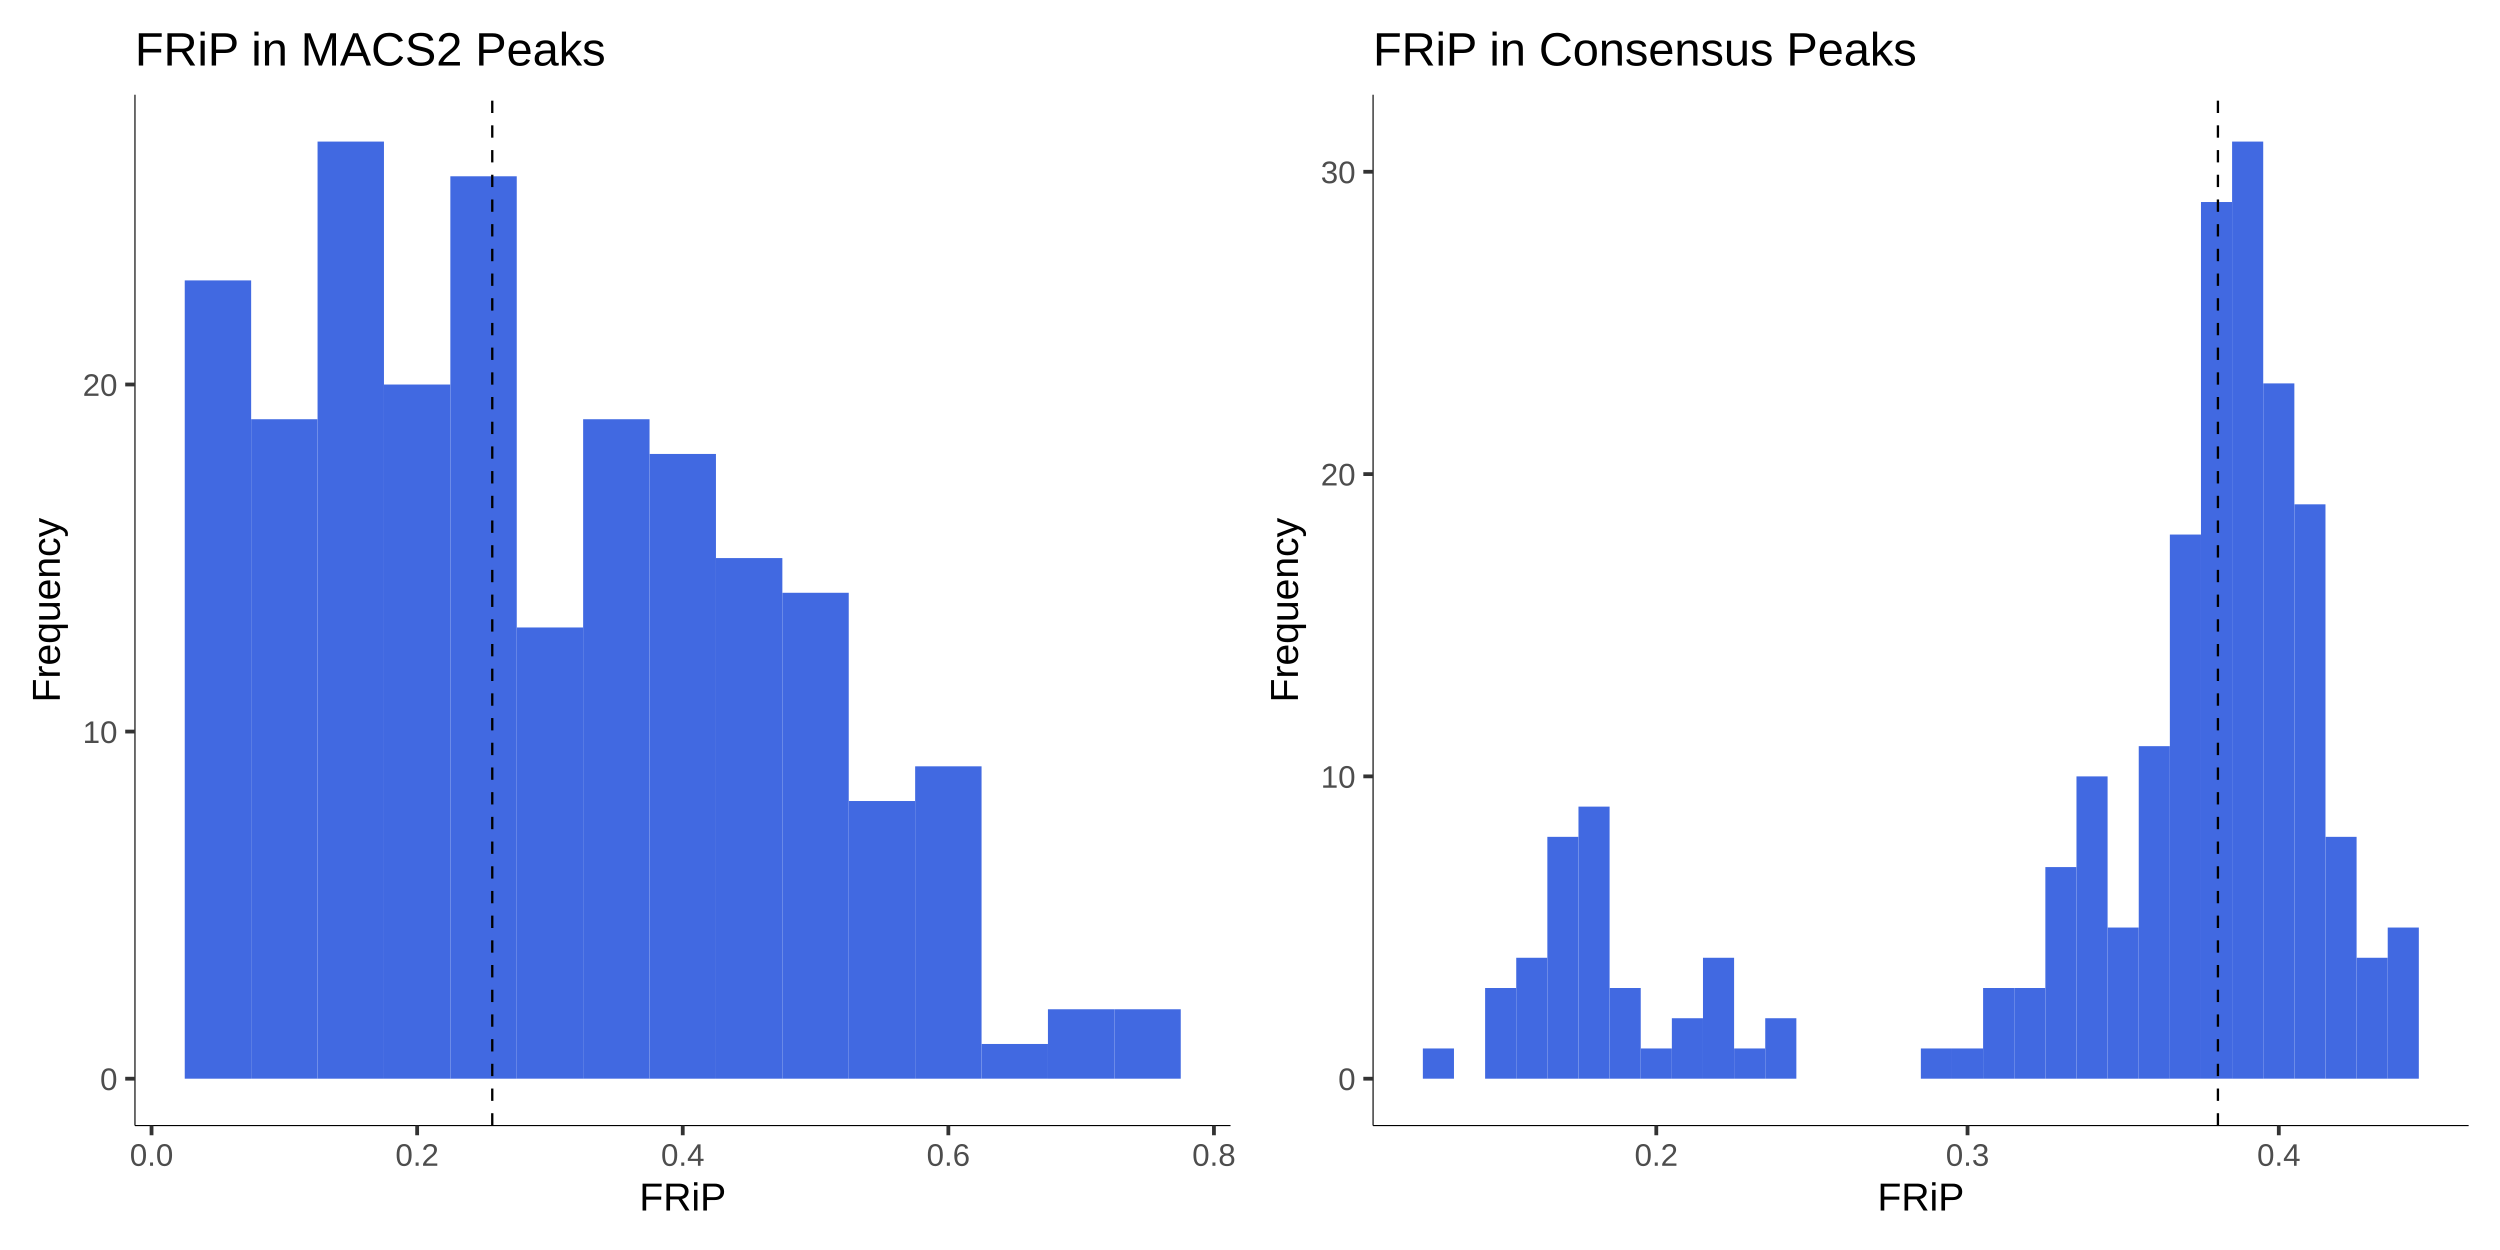
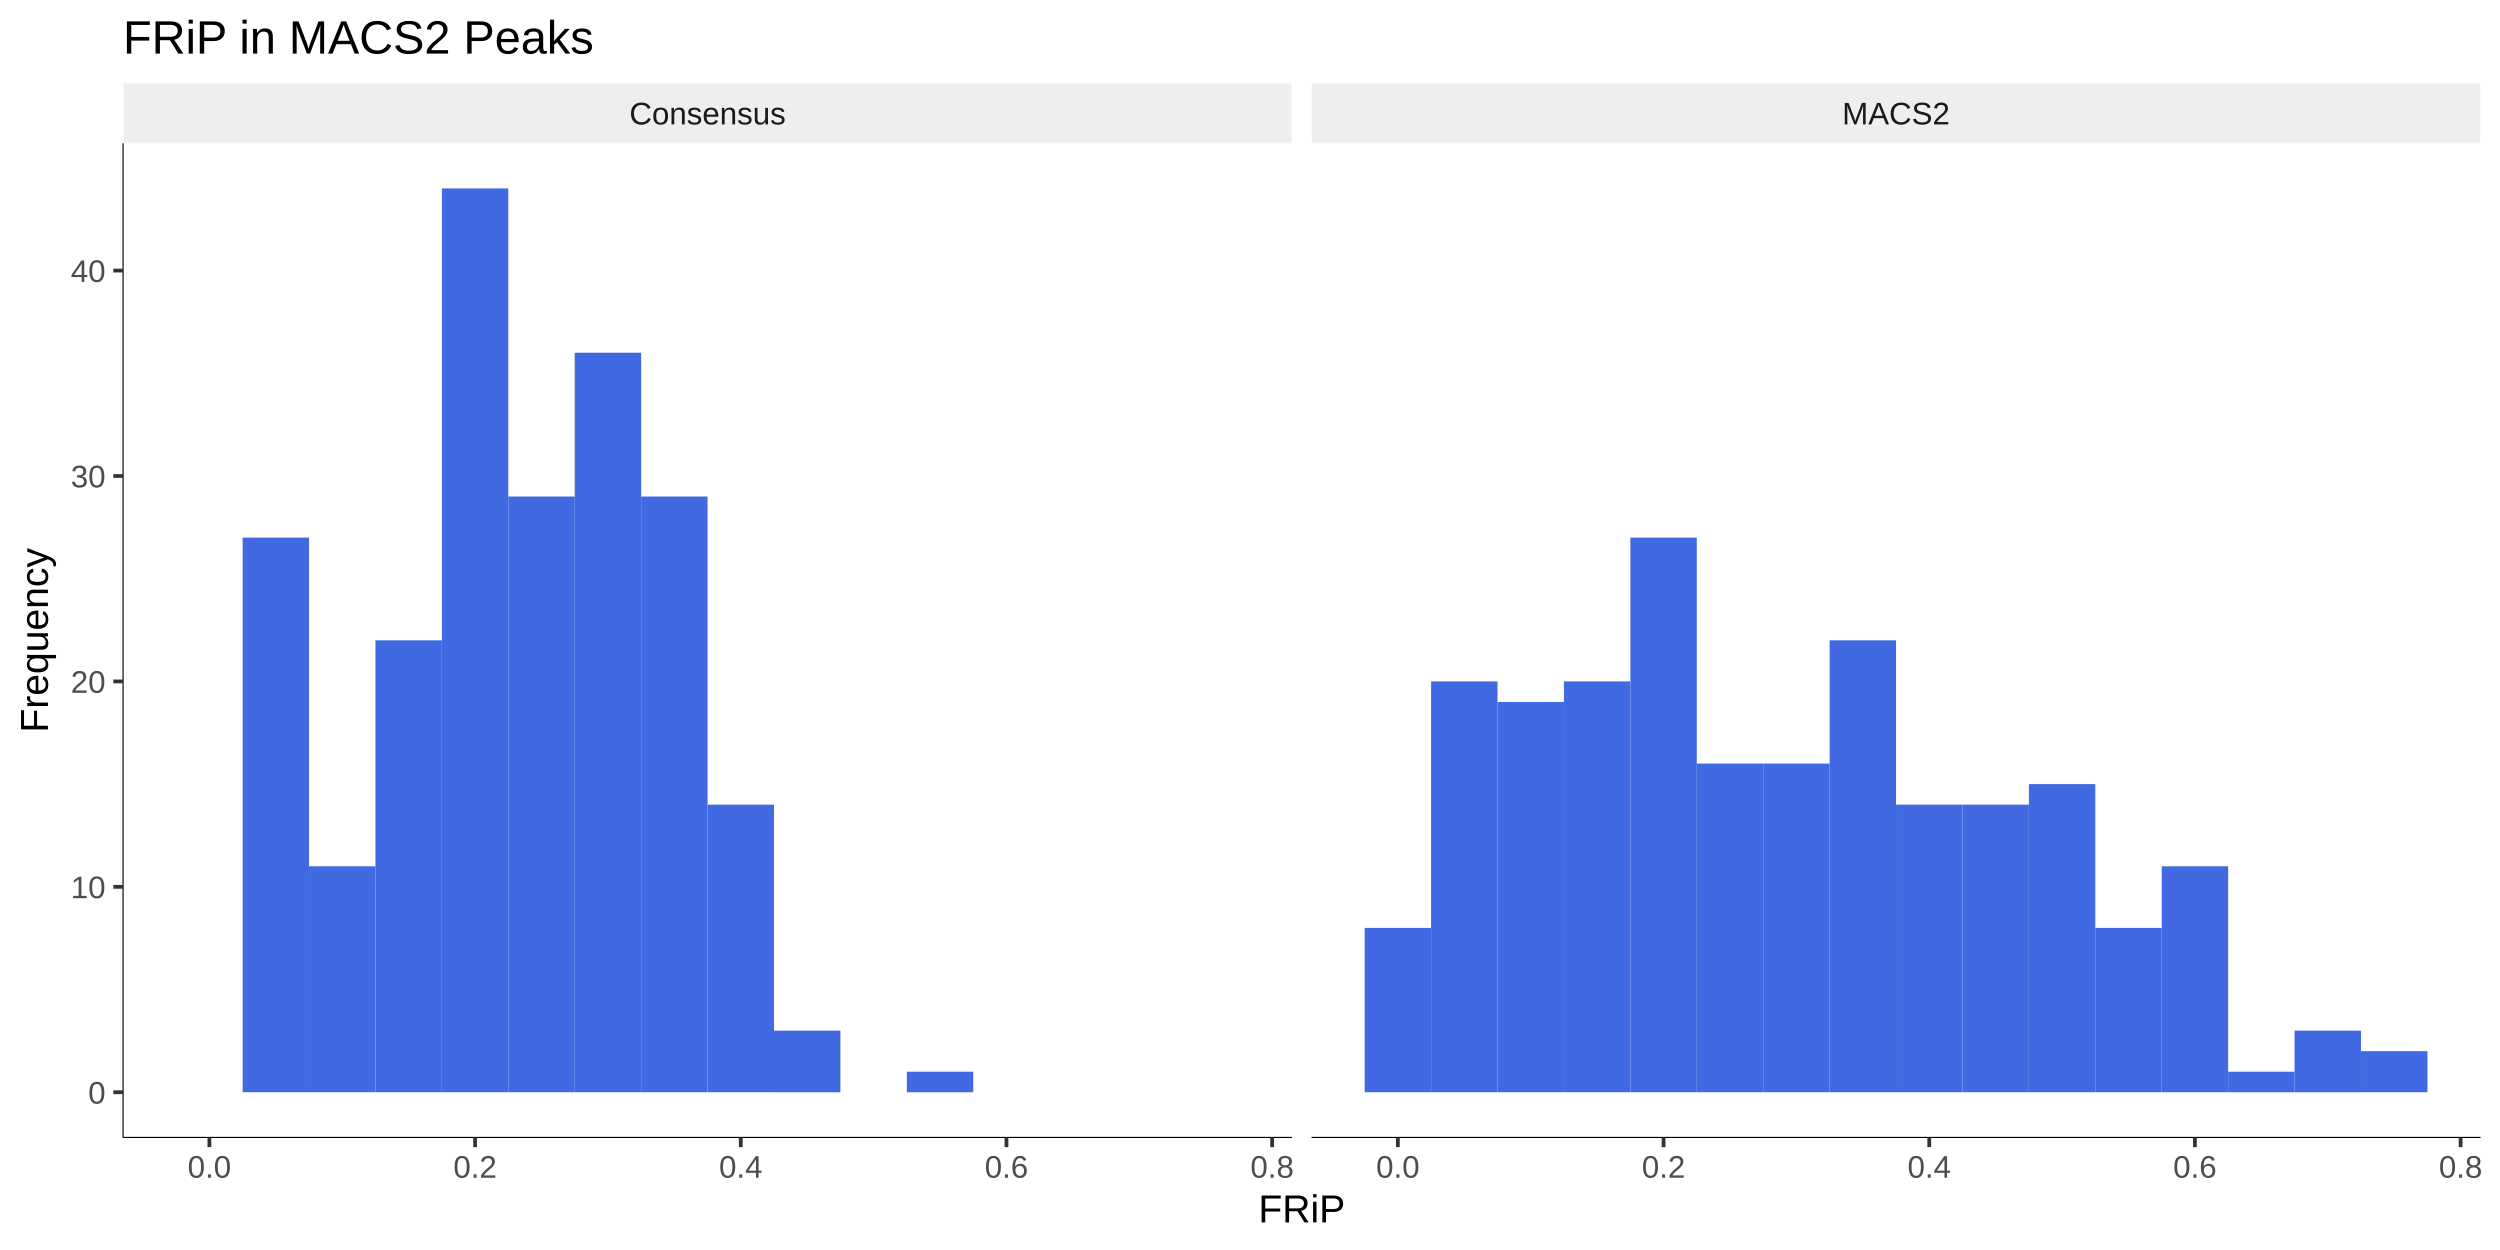
<svg xmlns="http://www.w3.org/2000/svg" class="svglite" width="1152.00pt" height="576.00pt" viewBox="0 0 1152.00 576.00">
  <defs>
    <style type="text/css">
    .svglite line, .svglite polyline, .svglite polygon, .svglite path, .svglite rect, .svglite circle {
      fill: none;
      stroke: #000000;
      stroke-linecap: round;
      stroke-linejoin: round;
      stroke-miterlimit: 10.00;
    }
  </style>
  </defs>
  <rect width="100%" height="100%" style="stroke: none; fill: #FFFFFF;" />
  <defs>
    <clipPath id="cpMC4wMHwxMTUyLjAwfDAuMDB8NTc2LjAw">
      <rect x="0.00" y="0.00" width="1152.00" height="576.00" />
    </clipPath>
  </defs>
  <g clip-path="url(#cpMC4wMHwxMTUyLjAwfDAuMDB8NTc2LjAw)">
-     <rect x="-0" y="0.00" width="1152.00" height="576.00" style="stroke-width: 1.07; stroke: #FFFFFF; fill: #FFFFFF;" />
+     <rect x="-0" y="0.00" width="1152.00" height="576.00" style="stroke-width: 1.75; stroke: #FFFFFF; fill: #FFFFFF;" />
  </g>
  <defs>
-     <clipPath id="cpNS40OHw1NzYuMDB8NS40OHw1NzAuNTI=">
-       <rect x="5.48" y="5.48" width="570.52" height="565.04" />
+     <clipPath id="cpNTYuNzF8NTk1LjM5fDY2LjAwfDUyNC4xMw==">
+       <rect x="56.71" y="66.00" width="538.68" height="458.13" />
    </clipPath>
  </defs>
-   <g clip-path="url(#cpNS40OHw1NzYuMDB8NS40OHw1NzAuNTI=)">
-     <rect x="5.48" y="5.48" width="570.52" height="565.04" style="stroke-width: 1.75; stroke: #FFFFFF; fill: #FFFFFF;" />
+   <g clip-path="url(#cpNTYuNzF8NTk1LjM5fDY2LjAwfDUyNC4xMw==)">
+     <rect x="56.71" y="66.00" width="538.68" height="458.13" style="stroke-width: 1.75; stroke: none; fill: #FFFFFF;" />
+     <rect x="81.19" y="503.30" width="30.61" height="0.00" style="stroke-width: 1.07; stroke: none; stroke-linecap: square; stroke-linejoin: miter; fill: #4169E1;" />
+     <rect x="111.80" y="247.73" width="30.61" height="255.57" style="stroke-width: 1.07; stroke: none; stroke-linecap: square; stroke-linejoin: miter; fill: #4169E1;" />
+     <rect x="142.40" y="399.18" width="30.61" height="104.12" style="stroke-width: 1.07; stroke: none; stroke-linecap: square; stroke-linejoin: miter; fill: #4169E1;" />
+     <rect x="173.01" y="295.06" width="30.61" height="208.24" style="stroke-width: 1.07; stroke: none; stroke-linecap: square; stroke-linejoin: miter; fill: #4169E1;" />
+     <rect x="203.62" y="86.82" width="30.61" height="416.48" style="stroke-width: 1.07; stroke: none; stroke-linecap: square; stroke-linejoin: miter; fill: #4169E1;" />
+     <rect x="234.23" y="228.80" width="30.61" height="274.50" style="stroke-width: 1.07; stroke: none; stroke-linecap: square; stroke-linejoin: miter; fill: #4169E1;" />
+     <rect x="264.83" y="162.54" width="30.61" height="340.76" style="stroke-width: 1.07; stroke: none; stroke-linecap: square; stroke-linejoin: miter; fill: #4169E1;" />
+     <rect x="295.44" y="228.80" width="30.61" height="274.50" style="stroke-width: 1.07; stroke: none; stroke-linecap: square; stroke-linejoin: miter; fill: #4169E1;" />
+     <rect x="326.05" y="370.78" width="30.61" height="132.52" style="stroke-width: 1.07; stroke: none; stroke-linecap: square; stroke-linejoin: miter; fill: #4169E1;" />
+     <rect x="356.65" y="474.91" width="30.61" height="28.40" style="stroke-width: 1.07; stroke: none; stroke-linecap: square; stroke-linejoin: miter; fill: #4169E1;" />
+     <rect x="387.26" y="503.30" width="30.61" height="0.00" style="stroke-width: 1.07; stroke: none; stroke-linecap: square; stroke-linejoin: miter; fill: #4169E1;" />
+     <rect x="417.87" y="493.84" width="30.61" height="9.47" style="stroke-width: 1.07; stroke: none; stroke-linecap: square; stroke-linejoin: miter; fill: #4169E1;" />
+     <rect x="448.47" y="503.30" width="30.61" height="0.00" style="stroke-width: 1.07; stroke: none; stroke-linecap: square; stroke-linejoin: miter; fill: #4169E1;" />
+     <rect x="479.08" y="503.30" width="30.61" height="0.00" style="stroke-width: 1.07; stroke: none; stroke-linecap: square; stroke-linejoin: miter; fill: #4169E1;" />
+     <rect x="509.69" y="503.30" width="30.61" height="0.00" style="stroke-width: 1.07; stroke: none; stroke-linecap: square; stroke-linejoin: miter; fill: #4169E1;" />
+     <rect x="540.29" y="503.30" width="30.61" height="0.00" style="stroke-width: 1.07; stroke: none; stroke-linecap: square; stroke-linejoin: miter; fill: #4169E1;" />
  </g>
  <g clip-path="url(#cpMC4wMHwxMTUyLjAwfDAuMDB8NTc2LjAw)">
</g>
  <defs>
-     <clipPath id="cpNjIuMTl8NTY3LjAzfDQzLjY0fDUxOC42NQ==">
-       <rect x="62.19" y="43.64" width="504.85" height="475.00" />
+     <clipPath id="cpNjA0LjM1fDExNDMuMDN8NjYuMDB8NTI0LjEz">
+       <rect x="604.35" y="66.00" width="538.68" height="458.13" />
    </clipPath>
  </defs>
-   <g clip-path="url(#cpNjIuMTl8NTY3LjAzfDQzLjY0fDUxOC42NQ==)">
-     <rect x="62.19" y="43.64" width="504.85" height="475.00" style="stroke-width: 1.75; stroke: none; fill: #FFFFFF;" />
-     <rect x="85.13" y="129.21" width="30.60" height="367.85" style="stroke-width: 1.07; stroke: none; stroke-linecap: square; stroke-linejoin: miter; fill: #4169E1;" />
-     <rect x="115.73" y="193.18" width="30.60" height="303.87" style="stroke-width: 1.07; stroke: none; stroke-linecap: square; stroke-linejoin: miter; fill: #4169E1;" />
-     <rect x="146.33" y="65.24" width="30.60" height="431.82" style="stroke-width: 1.07; stroke: none; stroke-linecap: square; stroke-linejoin: miter; fill: #4169E1;" />
-     <rect x="176.92" y="177.19" width="30.60" height="319.87" style="stroke-width: 1.07; stroke: none; stroke-linecap: square; stroke-linejoin: miter; fill: #4169E1;" />
-     <rect x="207.52" y="81.23" width="30.60" height="415.83" style="stroke-width: 1.07; stroke: none; stroke-linecap: square; stroke-linejoin: miter; fill: #4169E1;" />
-     <rect x="238.12" y="289.14" width="30.60" height="207.91" style="stroke-width: 1.07; stroke: none; stroke-linecap: square; stroke-linejoin: miter; fill: #4169E1;" />
-     <rect x="268.71" y="193.18" width="30.60" height="303.87" style="stroke-width: 1.07; stroke: none; stroke-linecap: square; stroke-linejoin: miter; fill: #4169E1;" />
-     <rect x="299.31" y="209.18" width="30.60" height="287.88" style="stroke-width: 1.07; stroke: none; stroke-linecap: square; stroke-linejoin: miter; fill: #4169E1;" />
-     <rect x="329.91" y="257.16" width="30.60" height="239.90" style="stroke-width: 1.07; stroke: none; stroke-linecap: square; stroke-linejoin: miter; fill: #4169E1;" />
-     <rect x="360.50" y="273.15" width="30.60" height="223.91" style="stroke-width: 1.07; stroke: none; stroke-linecap: square; stroke-linejoin: miter; fill: #4169E1;" />
-     <rect x="391.10" y="369.11" width="30.60" height="127.95" style="stroke-width: 1.07; stroke: none; stroke-linecap: square; stroke-linejoin: miter; fill: #4169E1;" />
-     <rect x="421.70" y="353.12" width="30.60" height="143.94" style="stroke-width: 1.07; stroke: none; stroke-linecap: square; stroke-linejoin: miter; fill: #4169E1;" />
-     <rect x="452.30" y="481.06" width="30.60" height="15.99" style="stroke-width: 1.07; stroke: none; stroke-linecap: square; stroke-linejoin: miter; fill: #4169E1;" />
-     <rect x="482.89" y="465.07" width="30.60" height="31.99" style="stroke-width: 1.07; stroke: none; stroke-linecap: square; stroke-linejoin: miter; fill: #4169E1;" />
-     <rect x="513.49" y="465.07" width="30.60" height="31.99" style="stroke-width: 1.07; stroke: none; stroke-linecap: square; stroke-linejoin: miter; fill: #4169E1;" />
-     <line x1="226.83" y1="518.65" x2="226.83" y2="43.64" style="stroke-width: 1.07; stroke-dasharray: 5.69,5.69; stroke-linecap: butt;" />
-   </g>
-   <g clip-path="url(#cpMC4wMHwxMTUyLjAwfDAuMDB8NTc2LjAw)">
-     <polyline points="62.19,518.65 62.19,43.64 " style="stroke-width: 0.53; stroke-linecap: butt;" />
-     <text x="54.12" y="502.30" text-anchor="end" style="font-size: 14.40px; fill: #4D4D4D; font-family: Arimo;" textLength="9.16px" lengthAdjust="spacingAndGlyphs">0</text>
-     <text x="54.12" y="342.37" text-anchor="end" style="font-size: 14.40px; fill: #4D4D4D; font-family: Arimo;" textLength="18.32px" lengthAdjust="spacingAndGlyphs">10</text>
-     <text x="54.12" y="182.43" text-anchor="end" style="font-size: 14.40px; fill: #4D4D4D; font-family: Arimo;" textLength="18.32px" lengthAdjust="spacingAndGlyphs">20</text>
-     <polyline points="57.70,497.06 62.19,497.06 " style="stroke-width: 1.75; stroke: #333333; stroke-linecap: butt;" />
-     <polyline points="57.70,337.12 62.19,337.12 " style="stroke-width: 1.75; stroke: #333333; stroke-linecap: butt;" />
-     <polyline points="57.70,177.19 62.19,177.19 " style="stroke-width: 1.75; stroke: #333333; stroke-linecap: butt;" />
-     <polyline points="62.19,518.65 567.03,518.65 " style="stroke-width: 0.53; stroke-linecap: butt;" />
-     <polyline points="69.83,523.13 69.83,518.65 " style="stroke-width: 1.75; stroke: #333333; stroke-linecap: butt;" />
-     <polyline points="192.22,523.13 192.22,518.65 " style="stroke-width: 1.75; stroke: #333333; stroke-linecap: butt;" />
-     <polyline points="314.61,523.13 314.61,518.65 " style="stroke-width: 1.75; stroke: #333333; stroke-linecap: butt;" />
-     <polyline points="437.00,523.13 437.00,518.65 " style="stroke-width: 1.75; stroke: #333333; stroke-linecap: butt;" />
-     <polyline points="559.38,523.13 559.38,518.65 " style="stroke-width: 1.75; stroke: #333333; stroke-linecap: butt;" />
-     <text x="69.83" y="537.21" text-anchor="middle" style="font-size: 14.40px; fill: #4D4D4D; font-family: Arimo;" textLength="22.89px" lengthAdjust="spacingAndGlyphs">0.0</text>
-     <text x="192.22" y="537.21" text-anchor="middle" style="font-size: 14.40px; fill: #4D4D4D; font-family: Arimo;" textLength="22.89px" lengthAdjust="spacingAndGlyphs">0.2</text>
-     <text x="314.61" y="537.21" text-anchor="middle" style="font-size: 14.40px; fill: #4D4D4D; font-family: Arimo;" textLength="22.89px" lengthAdjust="spacingAndGlyphs">0.4</text>
-     <text x="437.00" y="537.21" text-anchor="middle" style="font-size: 14.40px; fill: #4D4D4D; font-family: Arimo;" textLength="22.89px" lengthAdjust="spacingAndGlyphs">0.6</text>
-     <text x="559.38" y="537.21" text-anchor="middle" style="font-size: 14.40px; fill: #4D4D4D; font-family: Arimo;" textLength="22.89px" lengthAdjust="spacingAndGlyphs">0.8</text>
-     <text x="314.61" y="557.81" text-anchor="middle" style="font-size: 18.00px; font-family: Arimo;" textLength="38.72px" lengthAdjust="spacingAndGlyphs">FRiP</text>
-     <text transform="translate(27.57,281.15) rotate(-90)" text-anchor="middle" style="font-size: 18.00px; font-family: Arimo;" textLength="92.99px" lengthAdjust="spacingAndGlyphs">Frequency</text>
-     <text x="62.19" y="30.19" style="font-size: 21.60px; font-family: Arimo;" textLength="224.78px" lengthAdjust="spacingAndGlyphs">FRiP in MACS2 Peaks</text>
-   </g>
-   <defs>
-     <clipPath id="cpNTc2LjAwfDExNDYuNTJ8NS40OHw1NzAuNTI=">
-       <rect x="576.00" y="5.48" width="570.52" height="565.04" />
-     </clipPath>
-   </defs>
-   <g clip-path="url(#cpNTc2LjAwfDExNDYuNTJ8NS40OHw1NzAuNTI=)">
-     <rect x="576.00" y="5.48" width="570.52" height="565.04" style="stroke-width: 1.75; stroke: #FFFFFF; fill: #FFFFFF;" />
+   <g clip-path="url(#cpNjA0LjM1fDExNDMuMDN8NjYuMDB8NTI0LjEz)">
+     <rect x="604.35" y="66.00" width="538.68" height="458.13" style="stroke-width: 1.75; stroke: none; fill: #FFFFFF;" />
+     <rect x="628.84" y="427.58" width="30.61" height="75.72" style="stroke-width: 1.07; stroke: none; stroke-linecap: square; stroke-linejoin: miter; fill: #4169E1;" />
+     <rect x="659.45" y="313.99" width="30.61" height="189.31" style="stroke-width: 1.07; stroke: none; stroke-linecap: square; stroke-linejoin: miter; fill: #4169E1;" />
+     <rect x="690.05" y="323.46" width="30.61" height="179.84" style="stroke-width: 1.07; stroke: none; stroke-linecap: square; stroke-linejoin: miter; fill: #4169E1;" />
+     <rect x="720.66" y="313.99" width="30.61" height="189.31" style="stroke-width: 1.07; stroke: none; stroke-linecap: square; stroke-linejoin: miter; fill: #4169E1;" />
+     <rect x="751.27" y="247.73" width="30.61" height="255.57" style="stroke-width: 1.07; stroke: none; stroke-linecap: square; stroke-linejoin: miter; fill: #4169E1;" />
+     <rect x="781.87" y="351.85" width="30.61" height="151.45" style="stroke-width: 1.07; stroke: none; stroke-linecap: square; stroke-linejoin: miter; fill: #4169E1;" />
+     <rect x="812.48" y="351.85" width="30.61" height="151.45" style="stroke-width: 1.07; stroke: none; stroke-linecap: square; stroke-linejoin: miter; fill: #4169E1;" />
+     <rect x="843.09" y="295.06" width="30.61" height="208.24" style="stroke-width: 1.07; stroke: none; stroke-linecap: square; stroke-linejoin: miter; fill: #4169E1;" />
+     <rect x="873.69" y="370.78" width="30.61" height="132.52" style="stroke-width: 1.07; stroke: none; stroke-linecap: square; stroke-linejoin: miter; fill: #4169E1;" />
+     <rect x="904.30" y="370.78" width="30.61" height="132.52" style="stroke-width: 1.07; stroke: none; stroke-linecap: square; stroke-linejoin: miter; fill: #4169E1;" />
+     <rect x="934.91" y="361.32" width="30.61" height="141.98" style="stroke-width: 1.07; stroke: none; stroke-linecap: square; stroke-linejoin: miter; fill: #4169E1;" />
+     <rect x="965.51" y="427.58" width="30.61" height="75.72" style="stroke-width: 1.07; stroke: none; stroke-linecap: square; stroke-linejoin: miter; fill: #4169E1;" />
+     <rect x="996.12" y="399.18" width="30.61" height="104.12" style="stroke-width: 1.07; stroke: none; stroke-linecap: square; stroke-linejoin: miter; fill: #4169E1;" />
+     <rect x="1026.73" y="493.84" width="30.61" height="9.47" style="stroke-width: 1.07; stroke: none; stroke-linecap: square; stroke-linejoin: miter; fill: #4169E1;" />
+     <rect x="1057.33" y="474.91" width="30.61" height="28.40" style="stroke-width: 1.07; stroke: none; stroke-linecap: square; stroke-linejoin: miter; fill: #4169E1;" />
+     <rect x="1087.94" y="484.37" width="30.61" height="18.93" style="stroke-width: 1.07; stroke: none; stroke-linecap: square; stroke-linejoin: miter; fill: #4169E1;" />
  </g>
  <g clip-path="url(#cpMC4wMHwxMTUyLjAwfDAuMDB8NTc2LjAw)">
</g>
  <defs>
-     <clipPath id="cpNjMyLjcxfDExMzcuNTV8NDMuNjR8NTE4LjY1">
-       <rect x="632.71" y="43.64" width="504.85" height="475.00" />
+     <clipPath id="cpNTYuNzF8NTk1LjM5fDM4LjE2fDY2LjAw">
+       <rect x="56.71" y="38.16" width="538.68" height="27.83" />
    </clipPath>
  </defs>
-   <g clip-path="url(#cpNjMyLjcxfDExMzcuNTV8NDMuNjR8NTE4LjY1)">
-     <rect x="632.71" y="43.64" width="504.85" height="475.00" style="stroke-width: 1.75; stroke: none; fill: #FFFFFF;" />
-     <rect x="655.65" y="483.13" width="14.34" height="13.93" style="stroke-width: 1.07; stroke: none; stroke-linecap: square; stroke-linejoin: miter; fill: #4169E1;" />
-     <rect x="670.00" y="497.06" width="14.34" height="0.00" style="stroke-width: 1.07; stroke: none; stroke-linecap: square; stroke-linejoin: miter; fill: #4169E1;" />
-     <rect x="684.34" y="455.27" width="14.34" height="41.79" style="stroke-width: 1.07; stroke: none; stroke-linecap: square; stroke-linejoin: miter; fill: #4169E1;" />
-     <rect x="698.68" y="441.34" width="14.34" height="55.72" style="stroke-width: 1.07; stroke: none; stroke-linecap: square; stroke-linejoin: miter; fill: #4169E1;" />
-     <rect x="713.02" y="385.62" width="14.34" height="111.44" style="stroke-width: 1.07; stroke: none; stroke-linecap: square; stroke-linejoin: miter; fill: #4169E1;" />
-     <rect x="727.36" y="371.69" width="14.34" height="125.37" style="stroke-width: 1.07; stroke: none; stroke-linecap: square; stroke-linejoin: miter; fill: #4169E1;" />
-     <rect x="741.71" y="455.27" width="14.34" height="41.79" style="stroke-width: 1.07; stroke: none; stroke-linecap: square; stroke-linejoin: miter; fill: #4169E1;" />
-     <rect x="756.05" y="483.13" width="14.34" height="13.93" style="stroke-width: 1.07; stroke: none; stroke-linecap: square; stroke-linejoin: miter; fill: #4169E1;" />
-     <rect x="770.39" y="469.20" width="14.34" height="27.86" style="stroke-width: 1.07; stroke: none; stroke-linecap: square; stroke-linejoin: miter; fill: #4169E1;" />
-     <rect x="784.73" y="441.34" width="14.34" height="55.72" style="stroke-width: 1.07; stroke: none; stroke-linecap: square; stroke-linejoin: miter; fill: #4169E1;" />
-     <rect x="799.08" y="483.13" width="14.34" height="13.93" style="stroke-width: 1.07; stroke: none; stroke-linecap: square; stroke-linejoin: miter; fill: #4169E1;" />
-     <rect x="813.42" y="469.20" width="14.34" height="27.86" style="stroke-width: 1.07; stroke: none; stroke-linecap: square; stroke-linejoin: miter; fill: #4169E1;" />
-     <rect x="827.76" y="497.06" width="14.34" height="0.00" style="stroke-width: 1.07; stroke: none; stroke-linecap: square; stroke-linejoin: miter; fill: #4169E1;" />
-     <rect x="842.10" y="497.06" width="14.34" height="0.00" style="stroke-width: 1.07; stroke: none; stroke-linecap: square; stroke-linejoin: miter; fill: #4169E1;" />
-     <rect x="856.45" y="497.06" width="14.34" height="0.00" style="stroke-width: 1.07; stroke: none; stroke-linecap: square; stroke-linejoin: miter; fill: #4169E1;" />
-     <rect x="870.79" y="497.06" width="14.34" height="0.00" style="stroke-width: 1.07; stroke: none; stroke-linecap: square; stroke-linejoin: miter; fill: #4169E1;" />
-     <rect x="885.13" y="483.13" width="14.34" height="13.93" style="stroke-width: 1.07; stroke: none; stroke-linecap: square; stroke-linejoin: miter; fill: #4169E1;" />
-     <rect x="899.47" y="483.13" width="14.34" height="13.93" style="stroke-width: 1.07; stroke: none; stroke-linecap: square; stroke-linejoin: miter; fill: #4169E1;" />
-     <rect x="913.81" y="455.27" width="14.34" height="41.79" style="stroke-width: 1.07; stroke: none; stroke-linecap: square; stroke-linejoin: miter; fill: #4169E1;" />
-     <rect x="928.16" y="455.27" width="14.34" height="41.79" style="stroke-width: 1.07; stroke: none; stroke-linecap: square; stroke-linejoin: miter; fill: #4169E1;" />
-     <rect x="942.50" y="399.55" width="14.34" height="97.51" style="stroke-width: 1.07; stroke: none; stroke-linecap: square; stroke-linejoin: miter; fill: #4169E1;" />
-     <rect x="956.84" y="357.76" width="14.34" height="139.30" style="stroke-width: 1.07; stroke: none; stroke-linecap: square; stroke-linejoin: miter; fill: #4169E1;" />
-     <rect x="971.18" y="427.41" width="14.34" height="69.65" style="stroke-width: 1.07; stroke: none; stroke-linecap: square; stroke-linejoin: miter; fill: #4169E1;" />
-     <rect x="985.53" y="343.83" width="14.34" height="153.23" style="stroke-width: 1.07; stroke: none; stroke-linecap: square; stroke-linejoin: miter; fill: #4169E1;" />
-     <rect x="999.87" y="246.32" width="14.34" height="250.73" style="stroke-width: 1.07; stroke: none; stroke-linecap: square; stroke-linejoin: miter; fill: #4169E1;" />
-     <rect x="1014.21" y="93.09" width="14.34" height="403.96" style="stroke-width: 1.07; stroke: none; stroke-linecap: square; stroke-linejoin: miter; fill: #4169E1;" />
-     <rect x="1028.55" y="65.24" width="14.34" height="431.82" style="stroke-width: 1.07; stroke: none; stroke-linecap: square; stroke-linejoin: miter; fill: #4169E1;" />
-     <rect x="1042.90" y="176.67" width="14.34" height="320.38" style="stroke-width: 1.07; stroke: none; stroke-linecap: square; stroke-linejoin: miter; fill: #4169E1;" />
-     <rect x="1057.24" y="232.39" width="14.34" height="264.66" style="stroke-width: 1.07; stroke: none; stroke-linecap: square; stroke-linejoin: miter; fill: #4169E1;" />
-     <rect x="1071.58" y="385.62" width="14.34" height="111.44" style="stroke-width: 1.07; stroke: none; stroke-linecap: square; stroke-linejoin: miter; fill: #4169E1;" />
-     <rect x="1085.92" y="441.34" width="14.34" height="55.72" style="stroke-width: 1.07; stroke: none; stroke-linecap: square; stroke-linejoin: miter; fill: #4169E1;" />
-     <rect x="1100.26" y="427.41" width="14.34" height="69.65" style="stroke-width: 1.07; stroke: none; stroke-linecap: square; stroke-linejoin: miter; fill: #4169E1;" />
-     <line x1="1022.02" y1="518.65" x2="1022.02" y2="43.64" style="stroke-width: 1.07; stroke-dasharray: 5.69,5.69; stroke-linecap: butt;" />
+   <g clip-path="url(#cpNTYuNzF8NTk1LjM5fDM4LjE2fDY2LjAw)">
+     <rect x="56.71" y="38.16" width="538.68" height="27.83" style="stroke-width: 0.53; stroke: #FFFFFF; fill: #EEEEEE;" />
+     <text x="326.05" y="57.33" text-anchor="middle" style="font-size: 14.40px; fill: #1A1A1A; font-family: Arimo;" textLength="77.57px" lengthAdjust="spacingAndGlyphs">Consensus</text>
  </g>
  <g clip-path="url(#cpMC4wMHwxMTUyLjAwfDAuMDB8NTc2LjAw)">
-     <polyline points="632.71,518.65 632.71,43.64 " style="stroke-width: 0.53; stroke-linecap: butt;" />
-     <text x="624.64" y="502.30" text-anchor="end" style="font-size: 14.40px; fill: #4D4D4D; font-family: Arimo;" textLength="9.16px" lengthAdjust="spacingAndGlyphs">0</text>
-     <text x="624.64" y="363.00" text-anchor="end" style="font-size: 14.40px; fill: #4D4D4D; font-family: Arimo;" textLength="18.32px" lengthAdjust="spacingAndGlyphs">10</text>
-     <text x="624.64" y="223.71" text-anchor="end" style="font-size: 14.40px; fill: #4D4D4D; font-family: Arimo;" textLength="18.32px" lengthAdjust="spacingAndGlyphs">20</text>
-     <text x="624.64" y="84.41" text-anchor="end" style="font-size: 14.40px; fill: #4D4D4D; font-family: Arimo;" textLength="18.32px" lengthAdjust="spacingAndGlyphs">30</text>
-     <polyline points="628.22,497.06 632.71,497.06 " style="stroke-width: 1.75; stroke: #333333; stroke-linecap: butt;" />
-     <polyline points="628.22,357.76 632.71,357.76 " style="stroke-width: 1.75; stroke: #333333; stroke-linecap: butt;" />
-     <polyline points="628.22,218.46 632.71,218.46 " style="stroke-width: 1.75; stroke: #333333; stroke-linecap: butt;" />
-     <polyline points="628.22,79.16 632.71,79.16 " style="stroke-width: 1.75; stroke: #333333; stroke-linecap: butt;" />
-     <polyline points="632.71,518.65 1137.55,518.65 " style="stroke-width: 0.53; stroke-linecap: butt;" />
-     <polyline points="763.22,523.13 763.22,518.65 " style="stroke-width: 1.75; stroke: #333333; stroke-linecap: butt;" />
-     <polyline points="906.64,523.13 906.64,518.65 " style="stroke-width: 1.75; stroke: #333333; stroke-linecap: butt;" />
-     <polyline points="1050.07,523.13 1050.07,518.65 " style="stroke-width: 1.75; stroke: #333333; stroke-linecap: butt;" />
-     <text x="763.22" y="537.21" text-anchor="middle" style="font-size: 14.40px; fill: #4D4D4D; font-family: Arimo;" textLength="22.89px" lengthAdjust="spacingAndGlyphs">0.2</text>
-     <text x="906.64" y="537.21" text-anchor="middle" style="font-size: 14.40px; fill: #4D4D4D; font-family: Arimo;" textLength="22.89px" lengthAdjust="spacingAndGlyphs">0.3</text>
-     <text x="1050.07" y="537.21" text-anchor="middle" style="font-size: 14.40px; fill: #4D4D4D; font-family: Arimo;" textLength="22.89px" lengthAdjust="spacingAndGlyphs">0.4</text>
-     <text x="885.13" y="557.81" text-anchor="middle" style="font-size: 18.00px; font-family: Arimo;" textLength="38.72px" lengthAdjust="spacingAndGlyphs">FRiP</text>
-     <text transform="translate(598.09,281.15) rotate(-90)" text-anchor="middle" style="font-size: 18.00px; font-family: Arimo;" textLength="92.99px" lengthAdjust="spacingAndGlyphs">Frequency</text>
-     <text x="632.71" y="30.19" style="font-size: 21.60px; font-family: Arimo;" textLength="265.60px" lengthAdjust="spacingAndGlyphs">FRiP in Consensus Peaks</text>
+ </g>
+   <defs>
+     <clipPath id="cpNjA0LjM1fDExNDMuMDN8MzguMTZ8NjYuMDA=">
+       <rect x="604.35" y="38.16" width="538.68" height="27.83" />
+     </clipPath>
+   </defs>
+   <g clip-path="url(#cpNjA0LjM1fDExNDMuMDN8MzguMTZ8NjYuMDA=)">
+     <rect x="604.35" y="38.16" width="538.68" height="27.83" style="stroke-width: 0.53; stroke: #FFFFFF; fill: #EEEEEE;" />
+     <text x="873.69" y="57.33" text-anchor="middle" style="font-size: 14.40px; fill: #1A1A1A; font-family: Arimo;" textLength="50.36px" lengthAdjust="spacingAndGlyphs">MACS2</text>
+   </g>
+   <g clip-path="url(#cpMC4wMHwxMTUyLjAwfDAuMDB8NTc2LjAw)">
+     <polyline points="56.71,524.13 595.39,524.13 " style="stroke-width: 0.53; stroke-linecap: butt;" />
+     <polyline points="96.49,528.61 96.49,524.13 " style="stroke-width: 1.75; stroke: #333333; stroke-linecap: butt;" />
+     <polyline points="218.92,528.61 218.92,524.13 " style="stroke-width: 1.75; stroke: #333333; stroke-linecap: butt;" />
+     <polyline points="341.35,528.61 341.35,524.13 " style="stroke-width: 1.75; stroke: #333333; stroke-linecap: butt;" />
+     <polyline points="463.78,528.61 463.78,524.13 " style="stroke-width: 1.75; stroke: #333333; stroke-linecap: butt;" />
+     <polyline points="586.20,528.61 586.20,524.13 " style="stroke-width: 1.75; stroke: #333333; stroke-linecap: butt;" />
+     <text x="96.49" y="542.69" text-anchor="middle" style="font-size: 14.40px; fill: #4D4D4D; font-family: Arimo;" textLength="22.89px" lengthAdjust="spacingAndGlyphs">0.0</text>
+     <text x="218.92" y="542.69" text-anchor="middle" style="font-size: 14.40px; fill: #4D4D4D; font-family: Arimo;" textLength="22.89px" lengthAdjust="spacingAndGlyphs">0.2</text>
+     <text x="341.35" y="542.69" text-anchor="middle" style="font-size: 14.40px; fill: #4D4D4D; font-family: Arimo;" textLength="22.89px" lengthAdjust="spacingAndGlyphs">0.4</text>
+     <text x="463.78" y="542.69" text-anchor="middle" style="font-size: 14.40px; fill: #4D4D4D; font-family: Arimo;" textLength="22.89px" lengthAdjust="spacingAndGlyphs">0.6</text>
+     <text x="586.20" y="542.69" text-anchor="middle" style="font-size: 14.40px; fill: #4D4D4D; font-family: Arimo;" textLength="22.89px" lengthAdjust="spacingAndGlyphs">0.8</text>
+     <polyline points="604.35,524.13 1143.03,524.13 " style="stroke-width: 0.53; stroke-linecap: butt;" />
+     <polyline points="644.14,528.61 644.14,524.13 " style="stroke-width: 1.75; stroke: #333333; stroke-linecap: butt;" />
+     <polyline points="766.57,528.61 766.57,524.13 " style="stroke-width: 1.75; stroke: #333333; stroke-linecap: butt;" />
+     <polyline points="889.00,528.61 889.00,524.13 " style="stroke-width: 1.75; stroke: #333333; stroke-linecap: butt;" />
+     <polyline points="1011.42,528.61 1011.42,524.13 " style="stroke-width: 1.75; stroke: #333333; stroke-linecap: butt;" />
+     <polyline points="1133.85,528.61 1133.85,524.13 " style="stroke-width: 1.75; stroke: #333333; stroke-linecap: butt;" />
+     <text x="644.14" y="542.69" text-anchor="middle" style="font-size: 14.40px; fill: #4D4D4D; font-family: Arimo;" textLength="22.89px" lengthAdjust="spacingAndGlyphs">0.0</text>
+     <text x="766.57" y="542.69" text-anchor="middle" style="font-size: 14.40px; fill: #4D4D4D; font-family: Arimo;" textLength="22.89px" lengthAdjust="spacingAndGlyphs">0.2</text>
+     <text x="889.00" y="542.69" text-anchor="middle" style="font-size: 14.40px; fill: #4D4D4D; font-family: Arimo;" textLength="22.89px" lengthAdjust="spacingAndGlyphs">0.4</text>
+     <text x="1011.42" y="542.69" text-anchor="middle" style="font-size: 14.40px; fill: #4D4D4D; font-family: Arimo;" textLength="22.89px" lengthAdjust="spacingAndGlyphs">0.6</text>
+     <text x="1133.85" y="542.69" text-anchor="middle" style="font-size: 14.40px; fill: #4D4D4D; font-family: Arimo;" textLength="22.89px" lengthAdjust="spacingAndGlyphs">0.8</text>
+     <polyline points="56.71,524.13 56.71,66.00 " style="stroke-width: 0.53; stroke-linecap: butt;" />
+     <text x="48.64" y="508.55" text-anchor="end" style="font-size: 14.40px; fill: #4D4D4D; font-family: Arimo;" textLength="9.16px" lengthAdjust="spacingAndGlyphs">0</text>
+     <text x="48.64" y="413.89" text-anchor="end" style="font-size: 14.40px; fill: #4D4D4D; font-family: Arimo;" textLength="18.32px" lengthAdjust="spacingAndGlyphs">10</text>
+     <text x="48.64" y="319.24" text-anchor="end" style="font-size: 14.40px; fill: #4D4D4D; font-family: Arimo;" textLength="18.32px" lengthAdjust="spacingAndGlyphs">20</text>
+     <text x="48.64" y="224.58" text-anchor="end" style="font-size: 14.40px; fill: #4D4D4D; font-family: Arimo;" textLength="18.32px" lengthAdjust="spacingAndGlyphs">30</text>
+     <text x="48.64" y="129.93" text-anchor="end" style="font-size: 14.40px; fill: #4D4D4D; font-family: Arimo;" textLength="18.32px" lengthAdjust="spacingAndGlyphs">40</text>
+     <polyline points="52.22,503.30 56.71,503.30 " style="stroke-width: 1.75; stroke: #333333; stroke-linecap: butt;" />
+     <polyline points="52.22,408.65 56.71,408.65 " style="stroke-width: 1.75; stroke: #333333; stroke-linecap: butt;" />
+     <polyline points="52.22,313.99 56.71,313.99 " style="stroke-width: 1.75; stroke: #333333; stroke-linecap: butt;" />
+     <polyline points="52.22,219.34 56.71,219.34 " style="stroke-width: 1.75; stroke: #333333; stroke-linecap: butt;" />
+     <polyline points="52.22,124.68 56.71,124.68 " style="stroke-width: 1.75; stroke: #333333; stroke-linecap: butt;" />
+     <text x="599.87" y="563.29" text-anchor="middle" style="font-size: 18.00px; font-family: Arimo;" textLength="38.72px" lengthAdjust="spacingAndGlyphs">FRiP</text>
+     <text transform="translate(22.09,295.06) rotate(-90)" text-anchor="middle" style="font-size: 18.00px; font-family: Arimo;" textLength="92.99px" lengthAdjust="spacingAndGlyphs">Frequency</text>
+     <text x="56.71" y="24.71" style="font-size: 21.60px; font-family: Arimo;" textLength="224.78px" lengthAdjust="spacingAndGlyphs">FRiP in MACS2 Peaks</text>
  </g>
</svg>
